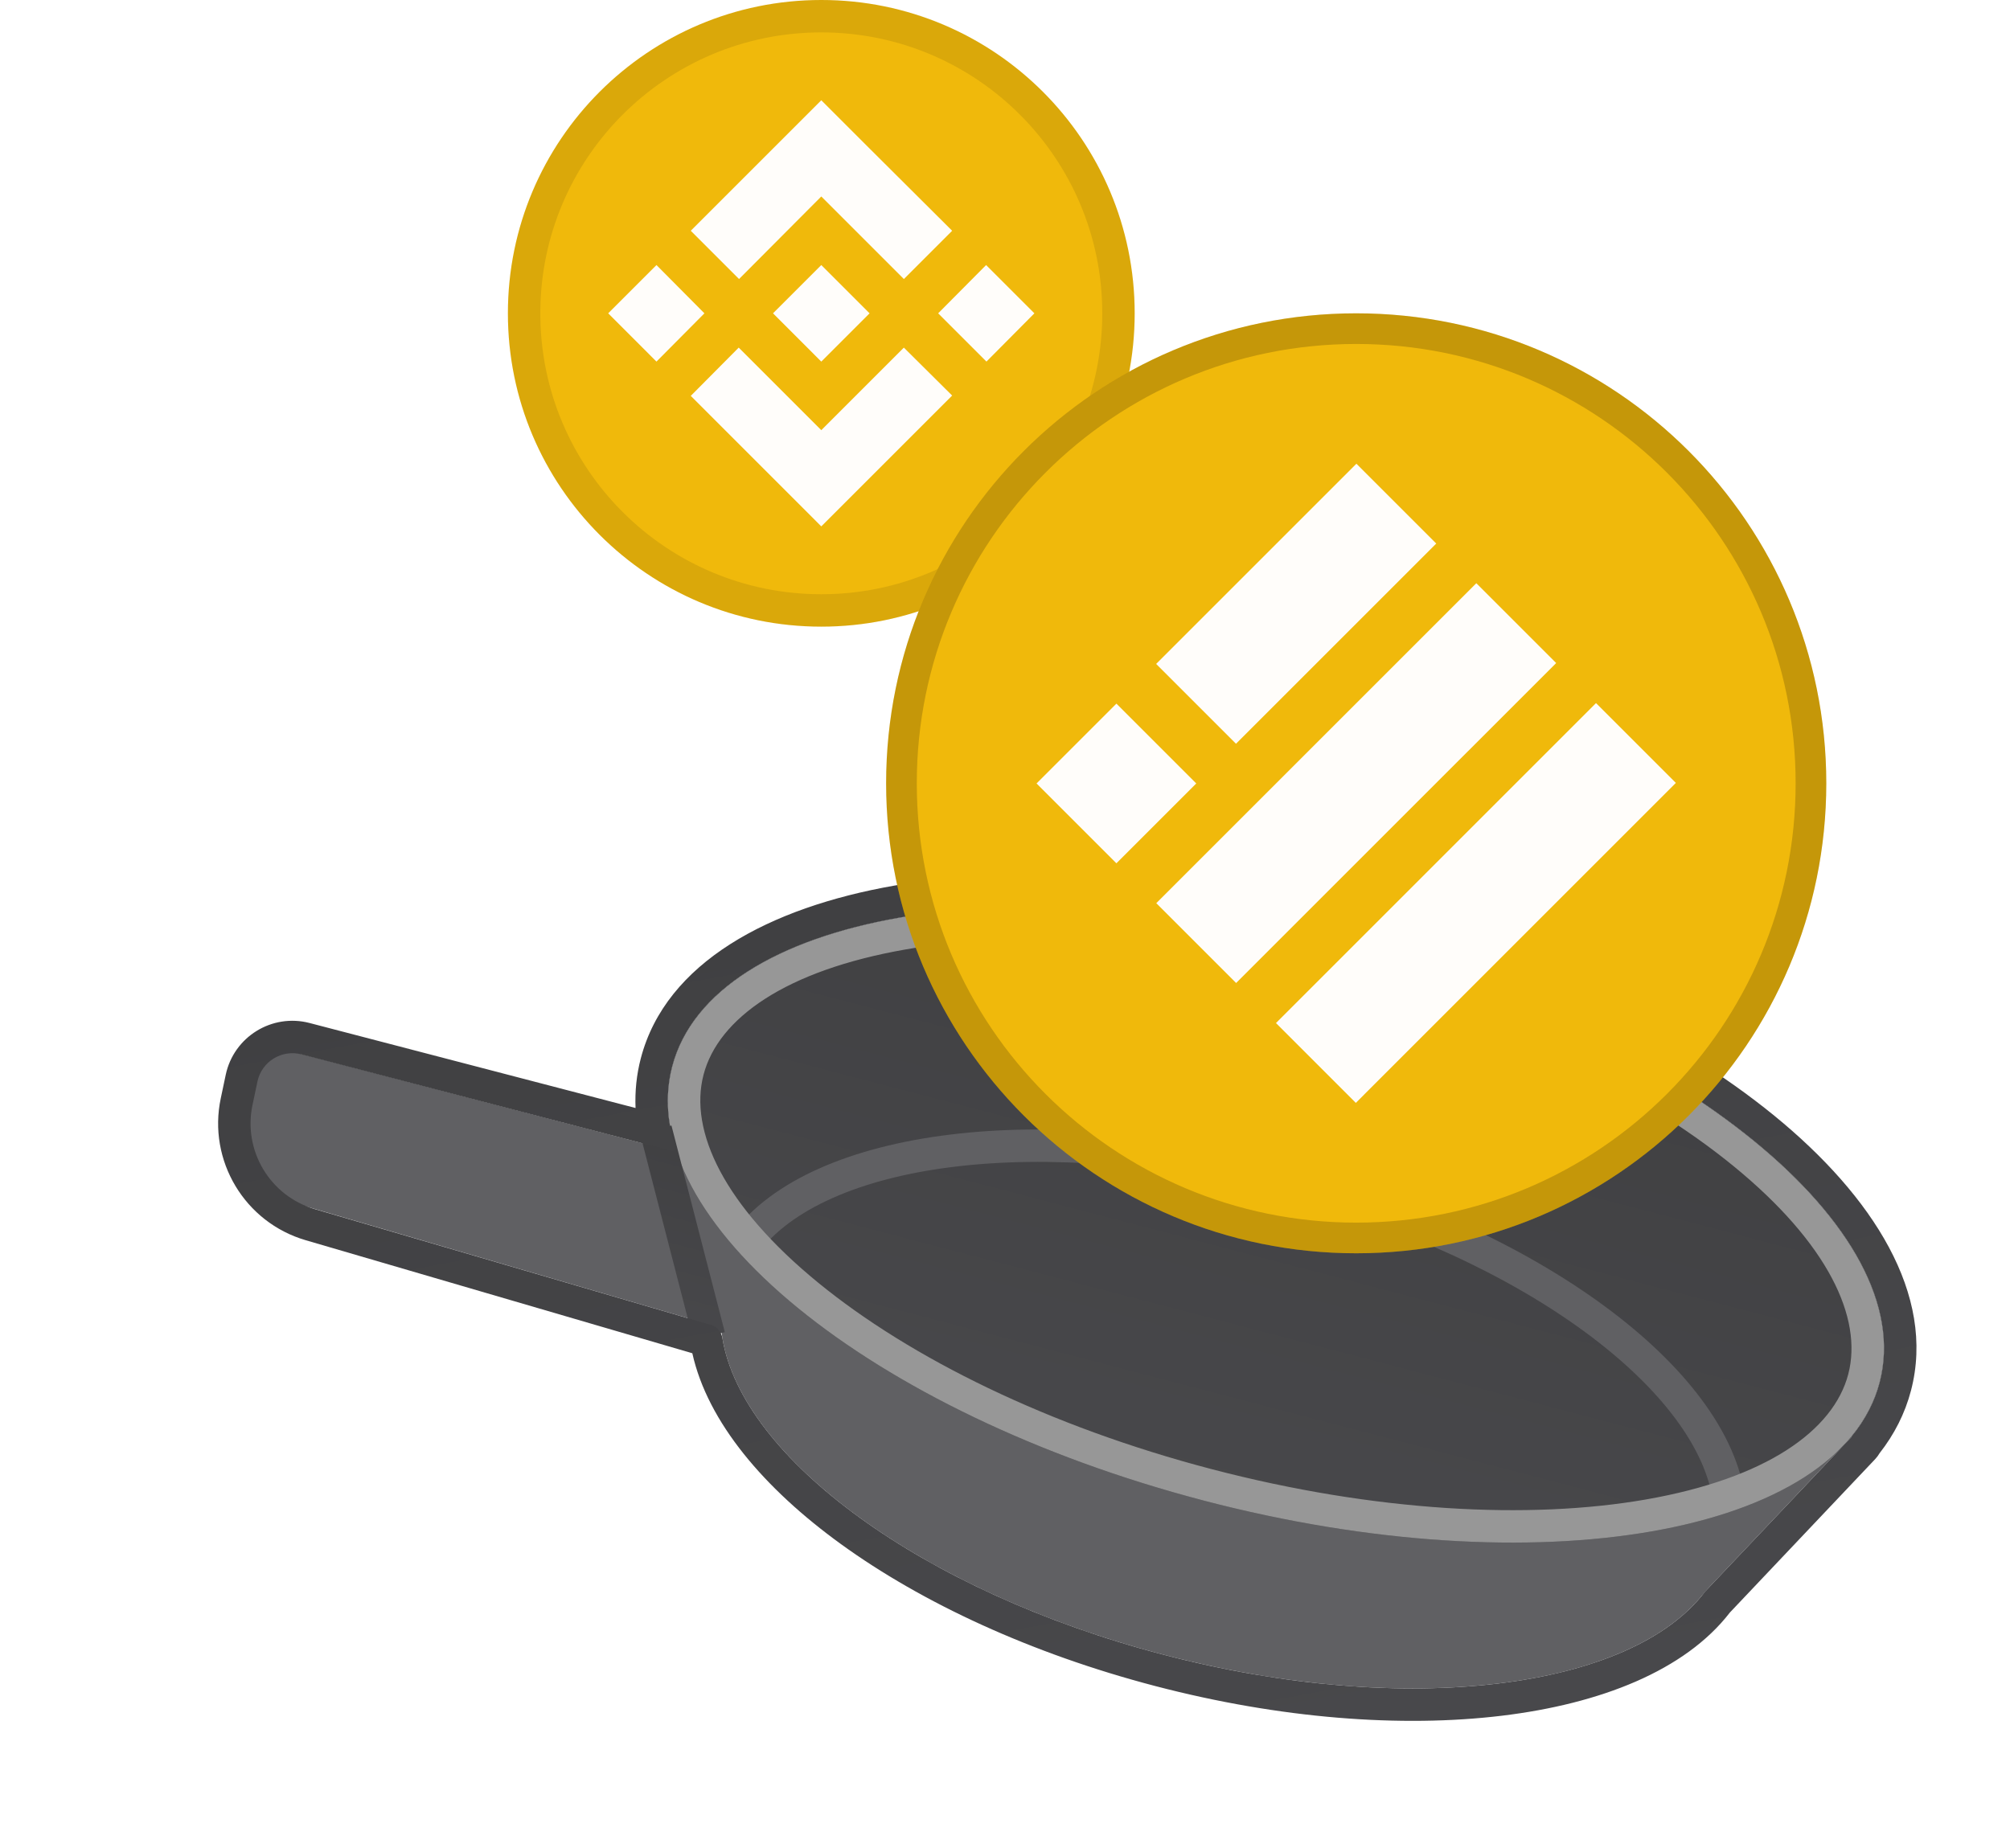
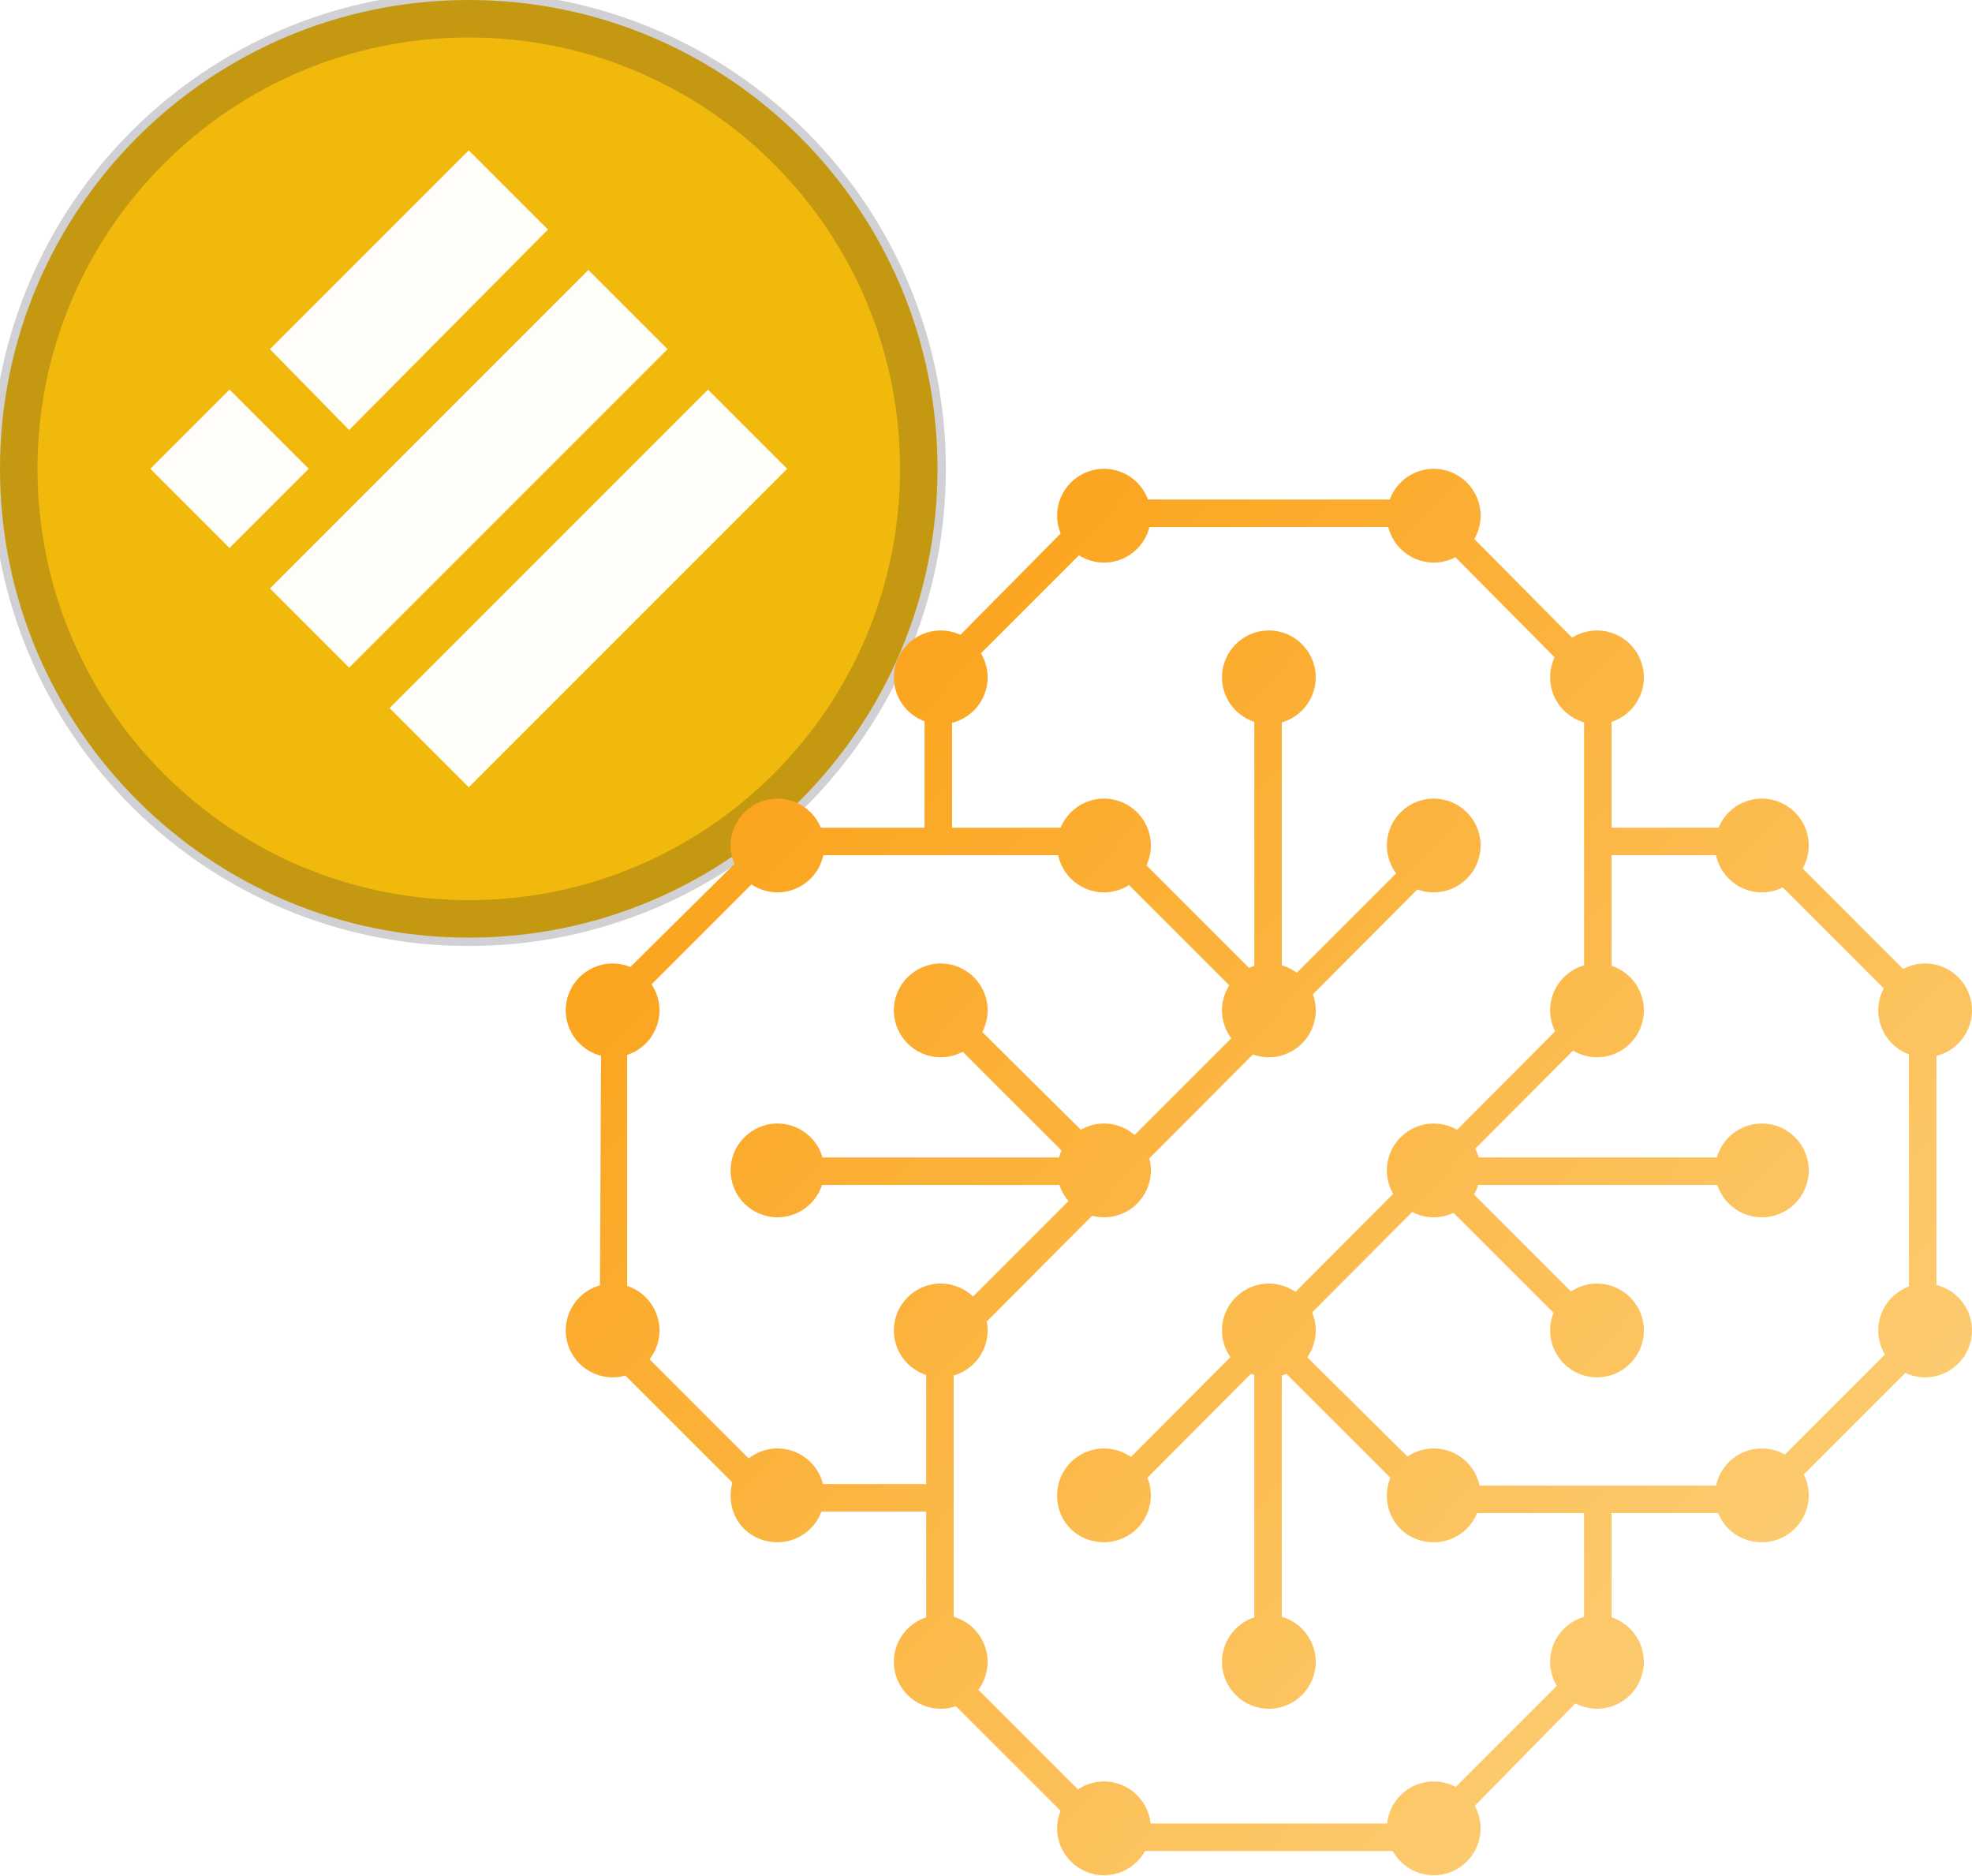
- <svg xmlns="http://www.w3.org/2000/svg" width="186" height="171" fill="none">
-   <g fill="#606063">
-     <path d="M67.045 119.028c-3.178 12.144 15 27.421 40.602 34.121s48.934 2.287 52.112-9.858-15-27.421-40.602-34.122-48.934-2.286-52.112 9.859z" />
-     <path d="M155.924 149.273l15.422-16.285-109.354-28.619 5.721 21.818 88.211 23.086z" />
-     <path d="M68.934 108.293L27.073 97.338c-1.815-.475-3.66.654-4.063 2.486l-.468 2.129a8.26 8.26 0 0 0 5.746 9.7l41.812 12.239-1.166-15.599z" />
+ <svg xmlns="http://www.w3.org/2000/svg" version="1.1" id="Layer_1" x="0px" y="0px" viewBox="0 0 122 116" style="enable-background:new 0 0 122 116;" xml:space="preserve">
+   <style type="text/css">
+ 	.st0{fill:#F0B90B;}
+ 	.st1{fill-rule:evenodd;clip-rule:evenodd;fill:#FFFDFA;}
+ 	.st2{opacity:0.2;fill:none;stroke:#191326;stroke-width:2.837;enable-background:new    ;}
+ 	.st3{fill:url(#SVGID_1_);}
+ 	.st4{fill:url(#SVGID_2_);}
+ 	.st5{fill:url(#SVGID_3_);}
+ 	.st6{fill:url(#SVGID_4_);}
+ 	.st7{fill:url(#SVGID_5_);}
+ 	.st8{fill:url(#SVGID_6_);}
+ 	.st9{fill:url(#SVGID_7_);}
+ 	.st10{fill:url(#SVGID_8_);}
+ 	.st11{fill:url(#SVGID_9_);}
+ 	.st12{fill:url(#SVGID_10_);}
+ 	.st13{fill:url(#SVGID_11_);}
+ 	.st14{fill:url(#SVGID_12_);}
+ 	.st15{fill:url(#SVGID_13_);}
+ 	.st16{fill:url(#SVGID_14_);}
+ 	.st17{fill:url(#SVGID_15_);}
+ 	.st18{fill:url(#SVGID_16_);}
+ 	.st19{fill:url(#SVGID_17_);}
+ 	.st20{fill:url(#SVGID_18_);}
+ 	.st21{fill:url(#SVGID_19_);}
+ 	.st22{fill:url(#SVGID_20_);}
+ 	.st23{fill:url(#SVGID_21_);}
+ 	.st24{fill:url(#SVGID_22_);}
+ 	.st25{fill:url(#SVGID_23_);}
+ 	.st26{fill:url(#SVGID_24_);}
+ 	.st27{fill:url(#SVGID_25_);}
+ 	.st28{fill:url(#SVGID_26_);}
+ 	.st29{fill:url(#SVGID_27_);}
+ 	.st30{fill:url(#SVGID_28_);}
+ 	.st31{fill:url(#SVGID_29_);}
+ 	.st32{fill:url(#SVGID_30_);}
+ 	.st33{fill:url(#SVGID_31_);}
+ 	.st34{fill:url(#SVGID_32_);}
+ 	.st35{fill:url(#SVGID_33_);}
+ 	.st36{fill:url(#SVGID_34_);}
+ 	.st37{fill:url(#SVGID_35_);}
+ 	.st38{fill:url(#SVGID_36_);}
+ 	.st39{fill:url(#SVGID_37_);}
+ 	.st40{fill:url(#SVGID_38_);}
+ 	.st41{fill:url(#SVGID_39_);}
+ 	.st42{fill:url(#SVGID_40_);}
+ 	.st43{fill:url(#SVGID_41_);}
+ 	.st44{fill:url(#SVGID_42_);}
+ 	.st45{fill:url(#SVGID_43_);}
+ 	.st46{fill:url(#SVGID_44_);}
+ 	.st47{fill:url(#SVGID_45_);}
+ 	.st48{fill:url(#SVGID_46_);}
+ 	.st49{fill:url(#SVGID_47_);}
+ 	.st50{fill:url(#SVGID_48_);}
+ 	.st51{fill:url(#SVGID_49_);}
+ 	.st52{fill:url(#SVGID_50_);}
+ 	.st53{fill:url(#SVGID_51_);}
+ 	.st54{fill:url(#SVGID_52_);}
+ 	.st55{fill:url(#SVGID_53_);}
+ 	.st56{fill:url(#SVGID_54_);}
+ 	.st57{fill:url(#SVGID_55_);}
+ 	.st58{fill:url(#SVGID_56_);}
+ 	.st59{fill:url(#SVGID_57_);}
+ 	.st60{fill:url(#SVGID_58_);}
+ 	.st61{fill:url(#SVGID_59_);}
+ 	.st62{fill:url(#SVGID_60_);}
+ 	.st63{fill:url(#SVGID_61_);}
+ 	.st64{fill:url(#SVGID_62_);}
+ </style>
+   <g>
+     <circle class="st0" cx="29" cy="29" r="29" />
+     <path class="st1" d="M16.7,21.6L29,9.3l4.9,4.9L21.6,26.6C21.6,26.6,16.7,21.6,16.7,21.6z M16.7,36.4l19.7-19.7l4.9,4.9L21.6,41.3   L16.7,36.4z M43.8,24.1L24.1,43.8l4.9,4.9L48.7,29L43.8,24.1L43.8,24.1z M9.3,29l4.9-4.9l4.9,4.9l-4.9,4.9L9.3,29z" />
+     <circle class="st2" cx="29" cy="29" r="28.1" />
  </g>
-   <path fill="url(#A)" d="M62.203 98.71c-3.694 14.114 18.324 32.101 49.178 40.176s58.86 3.178 62.554-10.936-18.324-32.101-49.178-40.176-58.861-3.179-62.554 10.935z" />
-   <g fill-rule="evenodd">
-     <path fill="#606063" d="M146.673 123.286c7.098 5.22 11.246 10.866 11.865 15.871l2.978-.368c-.772-6.238-5.737-12.531-13.066-17.92-7.389-5.435-17.439-10.148-28.913-13.151s-22.544-3.817-31.649-2.699c-9.029 1.109-16.44 4.163-20.168 9.223l2.415 1.779c2.992-4.06 9.373-6.95 18.119-8.024 8.67-1.064 19.354-.299 30.523 2.624s20.859 7.49 27.896 12.665z" />
-     <path fill="#979797" d="M75.734 118.739c-8.721-7.124-11.998-14.041-10.629-19.27s7.614-9.654 18.706-11.593c10.807-1.889 25.078-1.154 40.186 2.8s27.911 10.304 36.406 17.245c8.721 7.124 11.998 14.041 10.63 19.27s-7.614 9.653-18.707 11.593c-10.806 1.889-25.078 1.153-40.186-2.8s-27.91-10.304-36.406-17.245zm35.647 20.147c-30.854-8.075-52.872-26.062-49.178-40.176s31.7-19.01 62.554-10.935 52.872 26.062 49.178 40.176-31.7 19.01-62.554 10.936z" />
-     <path fill="url(#B)" d="M64.167 124.049l-4.937-19.123 2.905-.75 4.937 19.123-2.905.75z" />
-     <path fill="url(#C)" d="M62.469 106.189l-.128-.443-.202-.817-.142-.54c.022-.012.03-.019.028-.027l-.004-.025-.12-.794-.022-.191c-.072-.663-.096-1.321-.071-1.974.035-.903.166-1.793.395-2.668 3.694-14.114 31.7-19.01 62.555-10.936s52.872 26.062 49.178 40.176a12.4 12.4 0 0 1-.963 2.519 13.7 13.7 0 0 1-1.635 2.476l-.016.019c.011.02.014.025.015.029l-.611.651-12.932 13.655c-6.807 9.031-27.596 11.752-50.146 5.85-22.302-5.837-38.971-18.182-40.797-29.295-.093-.569-.484-1.054-1.037-1.215L29.127 111.91a8.26 8.26 0 0 1-5.762-9.635l.459-2.172c.39-1.845 2.242-2.99 4.066-2.514l34.249 8.931a.27.27 0 0 0 .331-.331zm-3.657-3.636c-.064-1.544.091-3.085.488-4.603 2.325-8.885 11.93-13.965 23.478-15.984 11.834-2.069 26.992-1.215 42.738 2.906s29.38 10.802 38.683 18.402c9.078 7.417 14.963 16.551 12.638 25.436-.557 2.129-1.552 4.064-2.901 5.789a3.08 3.08 0 0 1-.425.566l-13.429 14.181c-4.171 5.406-12.026 8.46-21.098 9.556-9.3 1.124-20.517.28-32.096-2.751-11.453-2.997-21.548-7.685-29.079-13.141-7.079-5.13-12.321-11.262-13.743-17.657l-35.782-10.464a11.26 11.26 0 0 1-7.855-13.134l.459-2.173c.744-3.519 4.277-5.704 7.758-4.796l30.165 7.867z" />
+   <g>
+     <linearGradient id="SVGID_1_" gradientUnits="userSpaceOnUse" x1="51.835" y1="157.759" x2="155.367" y2="254.328" gradientTransform="matrix(1 0 0 1 0 -158)">
+       <stop offset="0" style="stop-color:#FA9600" />
+       <stop offset="1" style="stop-color:#FDDB91" />
+     </linearGradient>
+     <path class="st3" d="M119.1,65.4c1.6,0,2.9-1.3,2.9-2.9s-1.3-2.9-2.9-2.9s-2.9,1.3-2.9,2.9C116.2,64.1,117.5,65.4,119.1,65.4z" />
+     <linearGradient id="SVGID_2_" gradientUnits="userSpaceOnUse" x1="52.224" y1="157.342" x2="155.755" y2="253.911" gradientTransform="matrix(1 0 0 1 0 -158)">
+       <stop offset="0" style="stop-color:#FA9600" />
+       <stop offset="1" style="stop-color:#FDDB91" />
+     </linearGradient>
+     <path class="st4" d="M109,55.2c1.6,0,2.9-1.3,2.9-2.9s-1.3-2.9-2.9-2.9s-2.9,1.3-2.9,2.9S107.4,55.2,109,55.2z" />
+     <linearGradient id="SVGID_3_" gradientUnits="userSpaceOnUse" x1="52.666" y1="156.868" x2="156.197" y2="253.437" gradientTransform="matrix(1 0 0 1 0 -158)">
+       <stop offset="0" style="stop-color:#FA9600" />
+       <stop offset="1" style="stop-color:#FDDB91" />
+     </linearGradient>
+     <path class="st5" d="M98.8,44.8c1.6,0,2.9-1.3,2.9-2.9s-1.3-2.9-2.9-2.9s-2.9,1.3-2.9,2.9S97.2,44.8,98.8,44.8z" />
+     <linearGradient id="SVGID_4_" gradientUnits="userSpaceOnUse" x1="52.955" y1="156.559" x2="156.486" y2="253.127" gradientTransform="matrix(1 0 0 1 0 -158)">
+       <stop offset="0" style="stop-color:#FA9600" />
+       <stop offset="1" style="stop-color:#FDDB91" />
+     </linearGradient>
+     <path class="st6" d="M88.7,34.8c1.6,0,2.9-1.3,2.9-2.9S90.3,29,88.7,29s-2.9,1.3-2.9,2.9C85.8,33.5,87.1,34.8,88.7,34.8z" />
+     <linearGradient id="SVGID_5_" gradientUnits="userSpaceOnUse" x1="43.464" y1="166.734" x2="146.995" y2="263.303" gradientTransform="matrix(1 0 0 1 0 -158)">
+       <stop offset="0" style="stop-color:#FA9600" />
+       <stop offset="1" style="stop-color:#FDDB91" />
+     </linearGradient>
+     <path class="st7" d="M68.3,34.8c1.6,0,2.9-1.3,2.9-2.9S69.9,29,68.3,29s-2.9,1.3-2.9,2.9S66.7,34.8,68.3,34.8z" />
+     <linearGradient id="SVGID_6_" gradientUnits="userSpaceOnUse" x1="42.198" y1="168.091" x2="145.729" y2="264.659" gradientTransform="matrix(1 0 0 1 0 -158)">
+       <stop offset="0" style="stop-color:#FA9600" />
+       <stop offset="1" style="stop-color:#FDDB91" />
+     </linearGradient>
+     <path class="st8" d="M109,75.3c1.6,0,2.9-1.3,2.9-2.9s-1.3-2.9-2.9-2.9s-2.9,1.3-2.9,2.9S107.4,75.3,109,75.3z" />
+     <linearGradient id="SVGID_7_" gradientUnits="userSpaceOnUse" x1="42.391" y1="167.884" x2="145.922" y2="264.453" gradientTransform="matrix(1 0 0 1 0 -158)">
+       <stop offset="0" style="stop-color:#FA9600" />
+       <stop offset="1" style="stop-color:#FDDB91" />
+     </linearGradient>
+     <path class="st9" d="M98.8,65.4c1.6,0,2.9-1.3,2.9-2.9s-1.3-2.9-2.9-2.9s-2.9,1.3-2.9,2.9C95.9,64.1,97.2,65.4,98.8,65.4z" />
+     <linearGradient id="SVGID_8_" gradientUnits="userSpaceOnUse" x1="42.779" y1="167.468" x2="146.311" y2="264.036" gradientTransform="matrix(1 0 0 1 0 -158)">
+       <stop offset="0" style="stop-color:#FA9600" />
+       <stop offset="1" style="stop-color:#FDDB91" />
+     </linearGradient>
+     <path class="st10" d="M88.7,55.2c1.6,0,2.9-1.3,2.9-2.9s-1.3-2.9-2.9-2.9s-2.9,1.3-2.9,2.9S87.1,55.2,88.7,55.2z" />
+     <linearGradient id="SVGID_9_" gradientUnits="userSpaceOnUse" x1="43.221" y1="166.994" x2="146.752" y2="263.563" gradientTransform="matrix(1 0 0 1 0 -158)">
+       <stop offset="0" style="stop-color:#FA9600" />
+       <stop offset="1" style="stop-color:#FDDB91" />
+     </linearGradient>
+     <path class="st11" d="M78.5,44.8c1.6,0,2.9-1.3,2.9-2.9S80.1,39,78.5,39s-2.9,1.3-2.9,2.9S76.9,44.8,78.5,44.8z" />
+     <linearGradient id="SVGID_10_" gradientUnits="userSpaceOnUse" x1="33.777" y1="177.119" x2="137.308" y2="273.688" gradientTransform="matrix(1 0 0 1 0 -158)">
+       <stop offset="0" style="stop-color:#FA9600" />
+       <stop offset="1" style="stop-color:#FDDB91" />
+     </linearGradient>
+     <path class="st12" d="M58.2,44.8c1.6,0,2.9-1.3,2.9-2.9S59.8,39,58.2,39s-2.9,1.3-2.9,2.9S56.6,44.8,58.2,44.8z" />
+     <linearGradient id="SVGID_11_" gradientUnits="userSpaceOnUse" x1="32.515" y1="178.472" x2="136.046" y2="275.041" gradientTransform="matrix(1 0 0 1 0 -158)">
+       <stop offset="0" style="stop-color:#FA9600" />
+       <stop offset="1" style="stop-color:#FDDB91" />
+     </linearGradient>
+     <path class="st13" d="M98.8,85.2c1.6,0,2.9-1.3,2.9-2.9s-1.3-2.9-2.9-2.9s-2.9,1.3-2.9,2.9S97.2,85.2,98.8,85.2z" />
+     <linearGradient id="SVGID_12_" gradientUnits="userSpaceOnUse" x1="32.754" y1="178.216" x2="136.285" y2="274.785" gradientTransform="matrix(1 0 0 1 0 -158)">
+       <stop offset="0" style="stop-color:#FA9600" />
+       <stop offset="1" style="stop-color:#FDDB91" />
+     </linearGradient>
+     <path class="st14" d="M88.7,75.3c1.6,0,2.9-1.3,2.9-2.9s-1.3-2.9-2.9-2.9s-2.9,1.3-2.9,2.9C85.8,74,87.1,75.3,88.7,75.3z" />
+     <linearGradient id="SVGID_13_" gradientUnits="userSpaceOnUse" x1="32.946" y1="178.01" x2="136.477" y2="274.579" gradientTransform="matrix(1 0 0 1 0 -158)">
+       <stop offset="0" style="stop-color:#FA9600" />
+       <stop offset="1" style="stop-color:#FDDB91" />
+     </linearGradient>
+     <path class="st15" d="M78.5,65.4c1.6,0,2.9-1.3,2.9-2.9s-1.3-2.9-2.9-2.9s-2.9,1.3-2.9,2.9C75.6,64.1,76.9,65.4,78.5,65.4z" />
+     <linearGradient id="SVGID_14_" gradientUnits="userSpaceOnUse" x1="33.288" y1="177.643" x2="136.82" y2="274.212" gradientTransform="matrix(1 0 0 1 0 -158)">
+       <stop offset="0" style="stop-color:#FA9600" />
+       <stop offset="1" style="stop-color:#FDDB91" />
+     </linearGradient>
+     <path class="st16" d="M68.3,55.2c1.6,0,2.9-1.3,2.9-2.9s-1.3-2.9-2.9-2.9s-2.9,1.3-2.9,2.9S66.7,55.2,68.3,55.2z" />
+     <linearGradient id="SVGID_15_" gradientUnits="userSpaceOnUse" x1="23.89" y1="187.719" x2="127.421" y2="284.287" gradientTransform="matrix(1 0 0 1 0 -158)">
+       <stop offset="0" style="stop-color:#FA9600" />
+       <stop offset="1" style="stop-color:#FDDB91" />
+     </linearGradient>
+     <path class="st17" d="M48.1,55.2c1.6,0,2.9-1.3,2.9-2.9s-1.3-2.9-2.9-2.9c-1.6,0-2.9,1.3-2.9,2.9S46.5,55.2,48.1,55.2z" />
+     <linearGradient id="SVGID_16_" gradientUnits="userSpaceOnUse" x1="22.719" y1="188.974" x2="126.25" y2="285.543" gradientTransform="matrix(1 0 0 1 0 -158)">
+       <stop offset="0" style="stop-color:#FA9600" />
+       <stop offset="1" style="stop-color:#FDDB91" />
+     </linearGradient>
+     <path class="st18" d="M88.7,95.4c1.6,0,2.9-1.3,2.9-2.9s-1.3-2.9-2.9-2.9s-2.9,1.3-2.9,2.9C85.8,94.2,87.1,95.4,88.7,95.4z" />
+     <linearGradient id="SVGID_17_" gradientUnits="userSpaceOnUse" x1="23.07" y1="188.598" x2="126.601" y2="285.167" gradientTransform="matrix(1 0 0 1 0 -158)">
+       <stop offset="0" style="stop-color:#FA9600" />
+       <stop offset="1" style="stop-color:#FDDB91" />
+     </linearGradient>
+     <path class="st19" d="M78.5,85.2c1.6,0,2.9-1.3,2.9-2.9s-1.3-2.9-2.9-2.9s-2.9,1.3-2.9,2.9S76.9,85.2,78.5,85.2z" />
+     <linearGradient id="SVGID_18_" gradientUnits="userSpaceOnUse" x1="23.263" y1="188.391" x2="126.794" y2="284.96" gradientTransform="matrix(1 0 0 1 0 -158)">
+       <stop offset="0" style="stop-color:#FA9600" />
+       <stop offset="1" style="stop-color:#FDDB91" />
+     </linearGradient>
+     <path class="st20" d="M68.3,75.3c1.6,0,2.9-1.3,2.9-2.9s-1.3-2.9-2.9-2.9s-2.9,1.3-2.9,2.9S66.7,75.3,68.3,75.3z" />
+     <linearGradient id="SVGID_19_" gradientUnits="userSpaceOnUse" x1="23.502" y1="188.135" x2="127.033" y2="284.704" gradientTransform="matrix(1 0 0 1 0 -158)">
+       <stop offset="0" style="stop-color:#FA9600" />
+       <stop offset="1" style="stop-color:#FDDB91" />
+     </linearGradient>
+     <path class="st21" d="M58.2,65.4c1.6,0,2.9-1.3,2.9-2.9s-1.3-2.9-2.9-2.9c-1.6,0-2.9,1.3-2.9,2.9C55.3,64.1,56.6,65.4,58.2,65.4z" />
+     <linearGradient id="SVGID_20_" gradientUnits="userSpaceOnUse" x1="14.057" y1="198.261" x2="117.588" y2="294.829" gradientTransform="matrix(1 0 0 1 0 -158)">
+       <stop offset="0" style="stop-color:#FA9600" />
+       <stop offset="1" style="stop-color:#FDDB91" />
+     </linearGradient>
+     <path class="st22" d="M37.9,65.4c1.6,0,2.9-1.3,2.9-2.9s-1.3-2.9-2.9-2.9c-1.6,0-2.9,1.3-2.9,2.9C35,64.1,36.3,65.4,37.9,65.4z" />
+     <linearGradient id="SVGID_21_" gradientUnits="userSpaceOnUse" x1="12.845" y1="199.56" x2="116.376" y2="296.129" gradientTransform="matrix(1 0 0 1 0 -158)">
+       <stop offset="0" style="stop-color:#FA9600" />
+       <stop offset="1" style="stop-color:#FDDB91" />
+     </linearGradient>
+     <path class="st23" d="M78.5,105.7c1.6,0,2.9-1.3,2.9-2.9s-1.3-2.9-2.9-2.9s-2.9,1.3-2.9,2.9C75.6,104.4,76.9,105.7,78.5,105.7z" />
+     <linearGradient id="SVGID_22_" gradientUnits="userSpaceOnUse" x1="13.228" y1="199.149" x2="116.759" y2="295.718" gradientTransform="matrix(1 0 0 1 0 -158)">
+       <stop offset="0" style="stop-color:#FA9600" />
+       <stop offset="1" style="stop-color:#FDDB91" />
+     </linearGradient>
+     <path class="st24" d="M68.3,95.4c1.6,0,2.9-1.3,2.9-2.9s-1.3-2.9-2.9-2.9s-2.9,1.3-2.9,2.9C65.4,94.2,66.7,95.4,68.3,95.4z" />
+     <linearGradient id="SVGID_23_" gradientUnits="userSpaceOnUse" x1="13.626" y1="198.723" x2="117.157" y2="295.292" gradientTransform="matrix(1 0 0 1 0 -158)">
+       <stop offset="0" style="stop-color:#FA9600" />
+       <stop offset="1" style="stop-color:#FDDB91" />
+     </linearGradient>
+     <path class="st25" d="M58.2,85.2c1.6,0,2.9-1.3,2.9-2.9s-1.3-2.9-2.9-2.9c-1.6,0-2.9,1.3-2.9,2.9S56.6,85.2,58.2,85.2z" />
+     <linearGradient id="SVGID_24_" gradientUnits="userSpaceOnUse" x1="13.865" y1="198.467" x2="117.396" y2="295.036" gradientTransform="matrix(1 0 0 1 0 -158)">
+       <stop offset="0" style="stop-color:#FA9600" />
+       <stop offset="1" style="stop-color:#FDDB91" />
+     </linearGradient>
+     <path class="st26" d="M48.1,75.3c1.6,0,2.9-1.3,2.9-2.9s-1.3-2.9-2.9-2.9c-1.6,0-2.9,1.3-2.9,2.9C45.2,74,46.5,75.3,48.1,75.3z" />
+     <linearGradient id="SVGID_25_" gradientUnits="userSpaceOnUse" x1="41.959" y1="168.347" x2="145.49" y2="264.916" gradientTransform="matrix(1 0 0 1 0 -158)">
+       <stop offset="0" style="stop-color:#FA9600" />
+       <stop offset="1" style="stop-color:#FDDB91" />
+     </linearGradient>
+     <path class="st27" d="M119.1,85.2c1.6,0,2.9-1.3,2.9-2.9s-1.3-2.9-2.9-2.9s-2.9,1.3-2.9,2.9S117.5,85.2,119.1,85.2z" />
+     <linearGradient id="SVGID_26_" gradientUnits="userSpaceOnUse" x1="32.164" y1="178.849" x2="135.695" y2="275.418" gradientTransform="matrix(1 0 0 1 0 -158)">
+       <stop offset="0" style="stop-color:#FA9600" />
+       <stop offset="1" style="stop-color:#FDDB91" />
+     </linearGradient>
+     <path class="st28" d="M109,95.4c1.6,0,2.9-1.3,2.9-2.9s-1.3-2.9-2.9-2.9s-2.9,1.3-2.9,2.9C106.1,94.2,107.4,95.4,109,95.4z" />
+     <linearGradient id="SVGID_27_" gradientUnits="userSpaceOnUse" x1="22.29" y1="189.435" x2="125.821" y2="286.003" gradientTransform="matrix(1 0 0 1 0 -158)">
+       <stop offset="0" style="stop-color:#FA9600" />
+       <stop offset="1" style="stop-color:#FDDB91" />
+     </linearGradient>
+     <path class="st29" d="M98.8,105.7c1.6,0,2.9-1.3,2.9-2.9s-1.3-2.9-2.9-2.9s-2.9,1.3-2.9,2.9C95.9,104.4,97.2,105.7,98.8,105.7z" />
+     <linearGradient id="SVGID_28_" gradientUnits="userSpaceOnUse" x1="12.453" y1="199.98" x2="115.984" y2="296.549" gradientTransform="matrix(1 0 0 1 0 -158)">
+       <stop offset="0" style="stop-color:#FA9600" />
+       <stop offset="1" style="stop-color:#FDDB91" />
+     </linearGradient>
+     <path class="st30" d="M88.7,116c1.6,0,2.9-1.3,2.9-2.9s-1.3-2.9-2.9-2.9s-2.9,1.3-2.9,2.9C85.8,114.7,87.1,116,88.7,116z" />
+     <linearGradient id="SVGID_29_" gradientUnits="userSpaceOnUse" x1="2.962" y1="210.156" x2="106.493" y2="306.725" gradientTransform="matrix(1 0 0 1 0 -158)">
+       <stop offset="0" style="stop-color:#FA9600" />
+       <stop offset="1" style="stop-color:#FDDB91" />
+     </linearGradient>
+     <path class="st31" d="M68.3,116c1.6,0,2.9-1.3,2.9-2.9s-1.3-2.9-2.9-2.9s-2.9,1.3-2.9,2.9S66.7,116,68.3,116z" />
+     <linearGradient id="SVGID_30_" gradientUnits="userSpaceOnUse" x1="3.401" y1="209.686" x2="106.932" y2="306.255" gradientTransform="matrix(1 0 0 1 0 -158)">
+       <stop offset="0" style="stop-color:#FA9600" />
+       <stop offset="1" style="stop-color:#FDDB91" />
+     </linearGradient>
+     <path class="st32" d="M58.2,105.7c1.6,0,2.9-1.3,2.9-2.9s-1.3-2.9-2.9-2.9c-1.6,0-2.9,1.3-2.9,2.9   C55.3,104.4,56.6,105.7,58.2,105.7z" />
+     <linearGradient id="SVGID_31_" gradientUnits="userSpaceOnUse" x1="3.83" y1="209.225" x2="107.361" y2="305.794" gradientTransform="matrix(1 0 0 1 0 -158)">
+       <stop offset="0" style="stop-color:#FA9600" />
+       <stop offset="1" style="stop-color:#FDDB91" />
+     </linearGradient>
+     <path class="st33" d="M48.1,95.4c1.6,0,2.9-1.3,2.9-2.9s-1.3-2.9-2.9-2.9c-1.6,0-2.9,1.3-2.9,2.9C45.2,94.2,46.5,95.4,48.1,95.4z" />
+     <linearGradient id="SVGID_32_" gradientUnits="userSpaceOnUse" x1="4.181" y1="208.849" x2="107.712" y2="305.418" gradientTransform="matrix(1 0 0 1 0 -158)">
+       <stop offset="0" style="stop-color:#FA9600" />
+       <stop offset="1" style="stop-color:#FDDB91" />
+     </linearGradient>
+     <path class="st34" d="M37.9,85.2c1.6,0,2.9-1.3,2.9-2.9s-1.3-2.9-2.9-2.9c-1.6,0-2.9,1.3-2.9,2.9S36.3,85.2,37.9,85.2z" />
+     <linearGradient id="SVGID_33_" gradientUnits="userSpaceOnUse" x1="48.261" y1="161.591" x2="151.792" y2="258.16" gradientTransform="matrix(1 0 0 1 0 -158)">
+       <stop offset="0" style="stop-color:#FA9600" />
+       <stop offset="1" style="stop-color:#FDDB91" />
+     </linearGradient>
+     <path class="st35" d="M87.3,30.9H69.6v1.7h17.7V30.9z" />
+     <linearGradient id="SVGID_34_" gradientUnits="userSpaceOnUse" x1="19.237" y1="192.708" x2="122.768" y2="289.276" gradientTransform="matrix(1 0 0 1 0 -158)">
+       <stop offset="0" style="stop-color:#FA9600" />
+       <stop offset="1" style="stop-color:#FDDB91" />
+     </linearGradient>
+     <path class="st36" d="M47.8,51.6c-0.1-0.1-0.2-0.1-0.3-0.2l-10.1,10c0.6,0.1,1.1,0.6,1.3,1.1l9.8-9.8C48.1,52.4,47.8,52,47.8,51.6z   " />
+     <linearGradient id="SVGID_35_" gradientUnits="userSpaceOnUse" x1="39.275" y1="171.224" x2="142.806" y2="267.793" gradientTransform="matrix(1 0 0 1 0 -158)">
+       <stop offset="0" style="stop-color:#FA9600" />
+       <stop offset="1" style="stop-color:#FDDB91" />
+     </linearGradient>
+     <path class="st37" d="M59.6,41.5l9.9-9.9c-0.3-0.2-0.6-0.4-1-0.6c-0.3,0.1-0.7,0.2-1.1,0.2l-9.3,9.4C58.9,40.6,59.3,41,59.6,41.5z" />
+     <linearGradient id="SVGID_36_" gradientUnits="userSpaceOnUse" x1="7.666" y1="205.113" x2="111.197" y2="301.682" gradientTransform="matrix(1 0 0 1 0 -158)">
+       <stop offset="0" style="stop-color:#FA9600" />
+       <stop offset="1" style="stop-color:#FDDB91" />
+     </linearGradient>
+     <path class="st38" d="M70.1,112.8h17.8v1.7H70.1V112.8z" />
+     <linearGradient id="SVGID_37_" gradientUnits="userSpaceOnUse" x1="36.943" y1="173.725" x2="140.474" y2="270.294" gradientTransform="matrix(1 0 0 1 0 -158)">
+       <stop offset="0" style="stop-color:#FA9600" />
+       <stop offset="1" style="stop-color:#FDDB91" />
+     </linearGradient>
+     <path class="st39" d="M118.4,82l-10,10c0.6,0.2,1,0.7,1.2,1.2l9.8-9.8C118.9,82.9,118.6,82.5,118.4,82z" />
+     <linearGradient id="SVGID_38_" gradientUnits="userSpaceOnUse" x1="16.724" y1="195.401" x2="120.256" y2="291.97" gradientTransform="matrix(1 0 0 1 0 -158)">
+       <stop offset="0" style="stop-color:#FA9600" />
+       <stop offset="1" style="stop-color:#FDDB91" />
+     </linearGradient>
+     <path class="st40" d="M97.8,102.8l-10.6,10.6c0.6,0.1,1.1,0.5,1.2,1.2L99,103.8C98.5,103.7,98,103.3,97.8,102.8z" />
+     <linearGradient id="SVGID_39_" gradientUnits="userSpaceOnUse" x1="27.976" y1="183.338" x2="131.507" y2="279.907" gradientTransform="matrix(1 0 0 1 0 -158)">
+       <stop offset="0" style="stop-color:#FA9600" />
+       <stop offset="1" style="stop-color:#FDDB91" />
+     </linearGradient>
+     <path class="st41" d="M88.5,51.9L57.6,82.8c0.6,0.2,1,0.6,1.2,1.2l30.9-31C89.2,52.9,88.7,52.5,88.5,51.9z" />
+     <linearGradient id="SVGID_40_" gradientUnits="userSpaceOnUse" x1="27.686" y1="183.649" x2="131.217" y2="280.218" gradientTransform="matrix(1 0 0 1 0 -158)">
+       <stop offset="0" style="stop-color:#FA9600" />
+       <stop offset="1" style="stop-color:#FDDB91" />
+     </linearGradient>
+     <path class="st42" d="M98.7,61.3L67.1,93c0.1,0,0.2,0,0.3,0.1h1.2c0.2,0,0.5,0,0.6,0.1l29.6-29.7C98.5,62.8,98.5,62.1,98.7,61.3z" />
+     <linearGradient id="SVGID_41_" gradientUnits="userSpaceOnUse" x1="51.991" y1="157.591" x2="155.523" y2="254.16" gradientTransform="matrix(1 0 0 1 0 -158)">
+       <stop offset="0" style="stop-color:#FA9600" />
+       <stop offset="1" style="stop-color:#FDDB91" />
+     </linearGradient>
+     <path class="st43" d="M118.9,62.7c-0.1-0.5-0.1-1,0-1.6l-8.7-8.7c-0.3,0.7-0.8,1-1.4,1l9.9,9.9C118.7,63.1,118.8,62.9,118.9,62.7z" />
+     <linearGradient id="SVGID_42_" gradientUnits="userSpaceOnUse" x1="52.759" y1="156.768" x2="156.29" y2="253.337" gradientTransform="matrix(1 0 0 1 0 -158)">
+       <stop offset="0" style="stop-color:#FA9600" />
+       <stop offset="1" style="stop-color:#FDDB91" />
+     </linearGradient>
+     <path class="st44" d="M98.8,41L88.1,30.2c-0.4,0.4-0.9,0.7-1.3,1L98,42.5C98,41.9,98.3,41.3,98.8,41z" />
+     <linearGradient id="SVGID_43_" gradientUnits="userSpaceOnUse" x1="3.656" y1="209.411" x2="107.187" y2="305.98" gradientTransform="matrix(1 0 0 1 0 -158)">
+       <stop offset="0" style="stop-color:#FA9600" />
+       <stop offset="1" style="stop-color:#FDDB91" />
+     </linearGradient>
+     <path class="st45" d="M48.4,92.3L37.7,81.6c0,0.1,0,0.1-0.1,0.2c0.1,0.6-0.3,1.1-0.8,1.4l10.3,10.3C47.4,92.9,47.9,92.5,48.4,92.3z   " />
+     <linearGradient id="SVGID_44_" gradientUnits="userSpaceOnUse" x1="2.945" y1="210.174" x2="106.476" y2="306.743" gradientTransform="matrix(1 0 0 1 0 -158)">
+       <stop offset="0" style="stop-color:#FA9600" />
+       <stop offset="1" style="stop-color:#FDDB91" />
+     </linearGradient>
+     <path class="st46" d="M68.2,112.2l-9.3-9.3c-0.1,0.6-0.2,1.1-0.5,1.8v0.1l8.4,8.4C67.2,112.7,67.7,112.4,68.2,112.2z" />
+     <linearGradient id="SVGID_45_" gradientUnits="userSpaceOnUse" x1="32.48" y1="178.51" x2="136.011" y2="275.079" gradientTransform="matrix(1 0 0 1 0 -158)">
+       <stop offset="0" style="stop-color:#FA9600" />
+       <stop offset="1" style="stop-color:#FDDB91" />
+     </linearGradient>
+     <path class="st47" d="M98.4,83c0.2-0.5,0.5-0.8,0.9-1l-9.8-9.8c-0.1,0.4-0.3,0.8-0.6,1.2c-0.1,0.1-0.2,0.2-0.3,0.3l9.7,9.7   C98.4,83.3,98.4,83.1,98.4,83z" />
+     <linearGradient id="SVGID_46_" gradientUnits="userSpaceOnUse" x1="33.261" y1="177.673" x2="136.792" y2="274.242" gradientTransform="matrix(1 0 0 1 0 -158)">
+       <stop offset="0" style="stop-color:#FA9600" />
+       <stop offset="1" style="stop-color:#FDDB91" />
+     </linearGradient>
+     <path class="st48" d="M78.9,61.5L68,50.6c-0.2,0.6-0.8,0.9-1.3,1l11,11C77.9,62.1,78.4,61.7,78.9,61.5z" />
+     <linearGradient id="SVGID_47_" gradientUnits="userSpaceOnUse" x1="23.363" y1="188.284" x2="126.894" y2="284.853" gradientTransform="matrix(1 0 0 1 0 -158)">
+       <stop offset="0" style="stop-color:#FA9600" />
+       <stop offset="1" style="stop-color:#FDDB91" />
+     </linearGradient>
+     <path class="st49" d="M68.4,71.7c0.1,0,0.2,0,0.3,0L57.5,60.6c-0.1,0.2-0.2,0.4-0.4,0.5c-0.2,0.4-0.5,0.6-0.8,0.7l10.9,10.9   C67.5,72.2,67.8,71.8,68.4,71.7z" />
+     <linearGradient id="SVGID_48_" gradientUnits="userSpaceOnUse" x1="22.67" y1="189.027" x2="126.201" y2="285.596" gradientTransform="matrix(1 0 0 1 0 -158)">
+       <stop offset="0" style="stop-color:#FA9600" />
+       <stop offset="1" style="stop-color:#FDDB91" />
+     </linearGradient>
+     <path class="st50" d="M79.3,82.4c-0.1,0.2-0.3,0.5-0.6,0.7c-0.2,0.2-0.4,0.3-0.6,0.4l0,0l10.1,10.1c0.3-0.4,0.7-0.7,1.1-1.1   c0,0,0,0,0.1-0.1L79.3,82.4z" />
+     <linearGradient id="SVGID_49_" gradientUnits="userSpaceOnUse" x1="38.734" y1="171.805" x2="142.265" y2="268.374" gradientTransform="matrix(1 0 0 1 0 -158)">
+       <stop offset="0" style="stop-color:#FA9600" />
+       <stop offset="1" style="stop-color:#FDDB91" />
+     </linearGradient>
+     <path class="st51" d="M79.3,61.4V40.2c-0.5,0.1-1.1,0.1-1.7,0v21.3C78.1,61.1,78.8,61.2,79.3,61.4z" />
+     <linearGradient id="SVGID_50_" gradientUnits="userSpaceOnUse" x1="17.61" y1="194.452" x2="121.141" y2="291.02" gradientTransform="matrix(1 0 0 1 0 -158)">
+       <stop offset="0" style="stop-color:#FA9600" />
+       <stop offset="1" style="stop-color:#FDDB91" />
+     </linearGradient>
+     <path class="st52" d="M78.3,102.7c0.4-0.2,0.7-0.2,1-0.1V83.3c-0.7,0.3-1.3,0.2-1.7-0.2v20C77.8,103,78,102.8,78.3,102.7z" />
+     <linearGradient id="SVGID_51_" gradientUnits="userSpaceOnUse" x1="18.097" y1="193.93" x2="121.628" y2="290.499" gradientTransform="matrix(1 0 0 1 0 -158)">
+       <stop offset="0" style="stop-color:#FA9600" />
+       <stop offset="1" style="stop-color:#FDDB91" />
+     </linearGradient>
+     <path class="st53" d="M68.6,73.3c-0.3-0.5-0.2-1.2,0-1.7H45.8c0.1,0.3,0.2,0.6,0.2,1c0,0.2,0,0.5-0.1,0.7H68.6L68.6,73.3z" />
+     <linearGradient id="SVGID_52_" gradientUnits="userSpaceOnUse" x1="37.312" y1="173.33" x2="140.843" y2="269.899" gradientTransform="matrix(1 0 0 1 0 -158)">
+       <stop offset="0" style="stop-color:#FA9600" />
+       <stop offset="1" style="stop-color:#FDDB91" />
+     </linearGradient>
+     <path class="st54" d="M108.7,73.3c-0.2-0.5-0.2-1.2,0.1-1.7H88.5c0.2,0.5,0.1,1.2-0.2,1.7H108.7z" />
+     <linearGradient id="SVGID_53_" gradientUnits="userSpaceOnUse" x1="8.893" y1="203.797" x2="112.424" y2="300.366" gradientTransform="matrix(1 0 0 1 0 -158)">
+       <stop offset="0" style="stop-color:#FA9600" />
+       <stop offset="1" style="stop-color:#FDDB91" />
+     </linearGradient>
+     <path class="st55" d="M37.2,61.9L37.2,61.9l-0.1,21.3c0.5-0.1,1.1,0,1.7,0.3V62.6C38.2,62.7,37.6,62.5,37.2,61.9z" />
+     <linearGradient id="SVGID_54_" gradientUnits="userSpaceOnUse" x1="46.054" y1="163.957" x2="149.585" y2="260.525" gradientTransform="matrix(1 0 0 1 0 -158)">
+       <stop offset="0" style="stop-color:#FA9600" />
+       <stop offset="1" style="stop-color:#FDDB91" />
+     </linearGradient>
+     <path class="st56" d="M118.1,64.1v19.4c0.5-0.3,1-0.6,1.7-0.8V64.4C119.2,64.6,118.6,64.5,118.1,64.1z" />
+     <linearGradient id="SVGID_55_" gradientUnits="userSpaceOnUse" x1="47.427" y1="162.485" x2="150.958" y2="259.054" gradientTransform="matrix(1 0 0 1 0 -158)">
+       <stop offset="0" style="stop-color:#FA9600" />
+       <stop offset="1" style="stop-color:#FDDB91" />
+     </linearGradient>
+     <path class="st57" d="M99.7,62.1V42.3c0,0,0,0-0.1,0c-0.3,0.2-0.7,0.2-1.2,0.1c-0.2,0-0.3-0.1-0.4-0.1v20.3   C98.4,62.2,99.1,62,99.7,62.1z" />
+     <linearGradient id="SVGID_56_" gradientUnits="userSpaceOnUse" x1="24.707" y1="186.843" x2="128.238" y2="283.412" gradientTransform="matrix(1 0 0 1 0 -158)">
+       <stop offset="0" style="stop-color:#FA9600" />
+       <stop offset="1" style="stop-color:#FDDB91" />
+     </linearGradient>
+     <path class="st58" d="M99.5,92.4c-0.5,0.3-1.1,0.2-1.5,0v11.3c0.6-0.5,1.2-0.9,1.7-1.3V92.3C99.6,92.3,99.5,92.4,99.5,92.4z" />
+     <linearGradient id="SVGID_57_" gradientUnits="userSpaceOnUse" x1="8.415" y1="204.31" x2="111.946" y2="300.878" gradientTransform="matrix(1 0 0 1 0 -158)">
+       <stop offset="0" style="stop-color:#FA9600" />
+       <stop offset="1" style="stop-color:#FDDB91" />
+     </linearGradient>
+     <path class="st59" d="M58.7,82.9c-0.4,0.5-0.9,0.7-1.4,0.8v19.1c0.5-0.3,1.2-0.4,1.7-0.2v-20C58.9,82.7,58.8,82.8,58.7,82.9z" />
+     <linearGradient id="SVGID_58_" gradientUnits="userSpaceOnUse" x1="31.188" y1="179.895" x2="134.719" y2="276.463" gradientTransform="matrix(1 0 0 1 0 -158)">
+       <stop offset="0" style="stop-color:#FA9600" />
+       <stop offset="1" style="stop-color:#FDDB91" />
+     </linearGradient>
+     <path class="st60" d="M58.9,51.9v-9.8c-0.6,0-1.1-0.1-1.7-0.2v9.9C57.8,51.6,58.4,51.8,58.9,51.9z" />
+     <linearGradient id="SVGID_59_" gradientUnits="userSpaceOnUse" x1="50.046" y1="159.677" x2="153.577" y2="256.246" gradientTransform="matrix(1 0 0 1 0 -158)">
+       <stop offset="0" style="stop-color:#FA9600" />
+       <stop offset="1" style="stop-color:#FDDB91" />
+     </linearGradient>
+     <path class="st61" d="M109.3,51.6c0-0.2,0.1-0.3,0.1-0.4h-11c0.1,0.6,0.2,1.1,0.3,1.7h10.7c0,0,0,0,0-0.1   C109.3,52.5,109.2,52.1,109.3,51.6z" />
+     <linearGradient id="SVGID_60_" gradientUnits="userSpaceOnUse" x1="29.342" y1="181.874" x2="132.873" y2="278.442" gradientTransform="matrix(1 0 0 1 0 -158)">
+       <stop offset="0" style="stop-color:#FA9600" />
+       <stop offset="1" style="stop-color:#FDDB91" />
+     </linearGradient>
+     <path class="st62" d="M68.6,52c0.3-0.3,0.7-0.5,1-0.8H48.2c0.5,0.6,0.9,1.2,1.3,1.7h18.7C68.1,52.6,68.3,52.3,68.6,52z" />
+     <linearGradient id="SVGID_61_" gradientUnits="userSpaceOnUse" x1="27.395" y1="183.961" x2="130.927" y2="280.529" gradientTransform="matrix(1 0 0 1 0 -158)">
+       <stop offset="0" style="stop-color:#FA9600" />
+       <stop offset="1" style="stop-color:#FDDB91" />
+     </linearGradient>
+     <path class="st63" d="M89.1,93.6h19.8c0,0,0,0,0-0.1c-0.2-0.3-0.2-0.7-0.1-1.2c0-0.2,0.1-0.3,0.1-0.4H88.7   C89.1,92.3,89.2,93,89.1,93.6z" />
+     <linearGradient id="SVGID_62_" gradientUnits="userSpaceOnUse" x1="6.253" y1="206.627" x2="109.784" y2="303.196" gradientTransform="matrix(1 0 0 1 0 -158)">
+       <stop offset="0" style="stop-color:#FA9600" />
+       <stop offset="1" style="stop-color:#FDDB91" />
+     </linearGradient>
+     <path class="st64" d="M57.7,92.8c0-0.4,0.1-0.7,0.3-1H47.6c0.5,0.6,0.9,1.2,1.3,1.7h8.9C57.7,93.3,57.7,93.1,57.7,92.8z" />
  </g>
-   <circle cx="76" cy="29" r="29" fill="#f0b90b" />
-   <path fill="#fffdfa" d="M65.185 29l-4.437 4.468L56.28 29l4.468-4.468L65.185 29zM76 18.185l7.642 7.642 4.468-4.468-7.641-7.611L76 9.28 63.921 21.358l4.468 4.468L76 18.185zm15.252 6.347L86.815 29l4.468 4.468L95.72 29l-4.468-4.468zM76 39.815l-7.641-7.642-4.437 4.468L76 48.72l12.109-12.109-4.468-4.437L76 39.815zm0-6.347L80.468 29 76 24.532 71.532 29 76 33.468z" />
-   <circle cx="76" cy="29" r="27.5" stroke="#191326" stroke-width="3" opacity=".1" style="mix-blend-mode:multiply" />
-   <circle cx="125.5" cy="72.5" r="43.5" fill="#f0b90b" />
-   <path fill="#fffdfa" fill-rule="evenodd" d="M106.987 61.451l18.531-18.531 7.389 7.389-18.531 18.531-7.389-7.389zM107 83.595l29.615-29.614 7.389 7.389-29.615 29.614L107 83.595zm40.69-18.518l-29.614 29.614 7.389 7.389 29.614-29.615-7.389-7.389zm-51.77 7.438l7.389-7.389 7.389 7.389-7.389 7.389-7.389-7.389z" />
-   <circle cx="125.5" cy="72.5" r="42.082" stroke="#191326" stroke-width="2.837" opacity=".2" style="mix-blend-mode:multiply" />
-   <defs>
-     <linearGradient id="A" x1="124.757" x2="111.381" y1="87.774" y2="138.886" gradientUnits="userSpaceOnUse">
-       <stop stop-color="#404042" />
-       <stop offset="1" stop-color="#48484b" />
-     </linearGradient>
-     <linearGradient id="B" x1="65.567" x2="60.735" y1="105.096" y2="123.129" gradientUnits="userSpaceOnUse">
-       <stop stop-color="#404042" />
-       <stop offset="1" stop-color="#48484b" />
-     </linearGradient>
-     <linearGradient id="C" x1="92.495" x2="108.09" y1="80.169" y2="164.62" gradientUnits="userSpaceOnUse">
-       <stop stop-color="#404042" />
-       <stop offset="1" stop-color="#48484b" />
-     </linearGradient>
-   </defs>
</svg>
